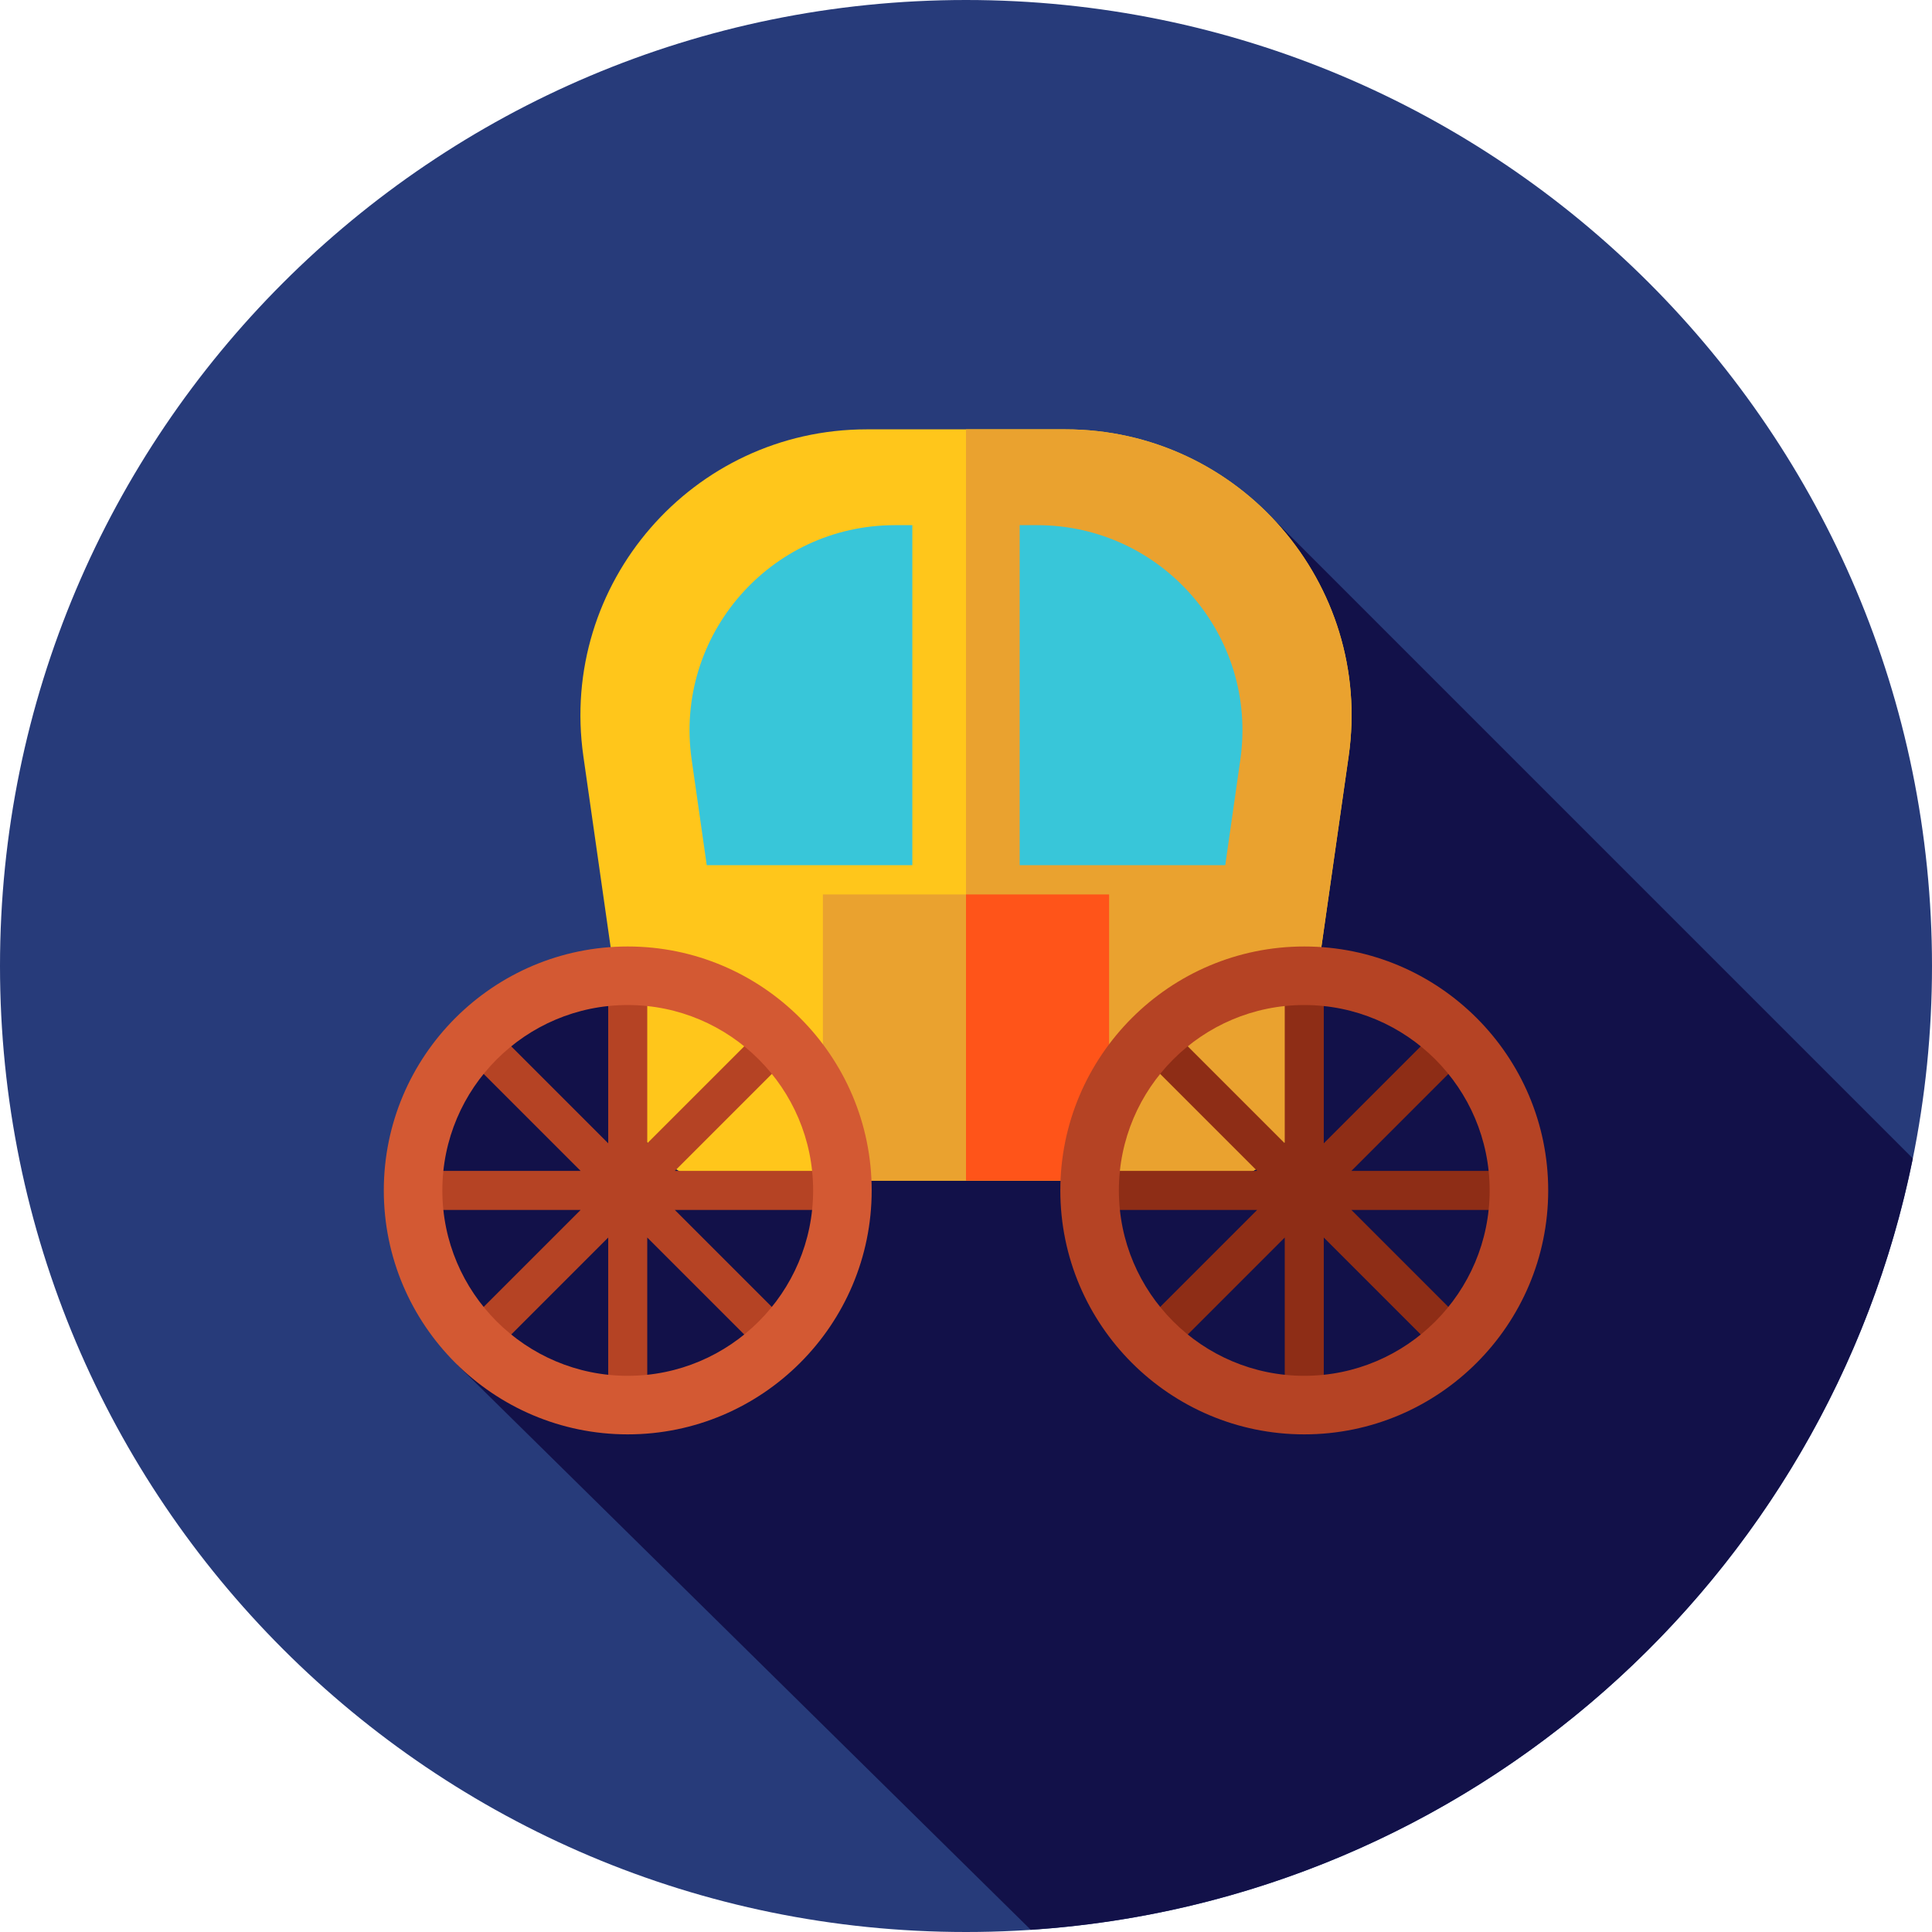
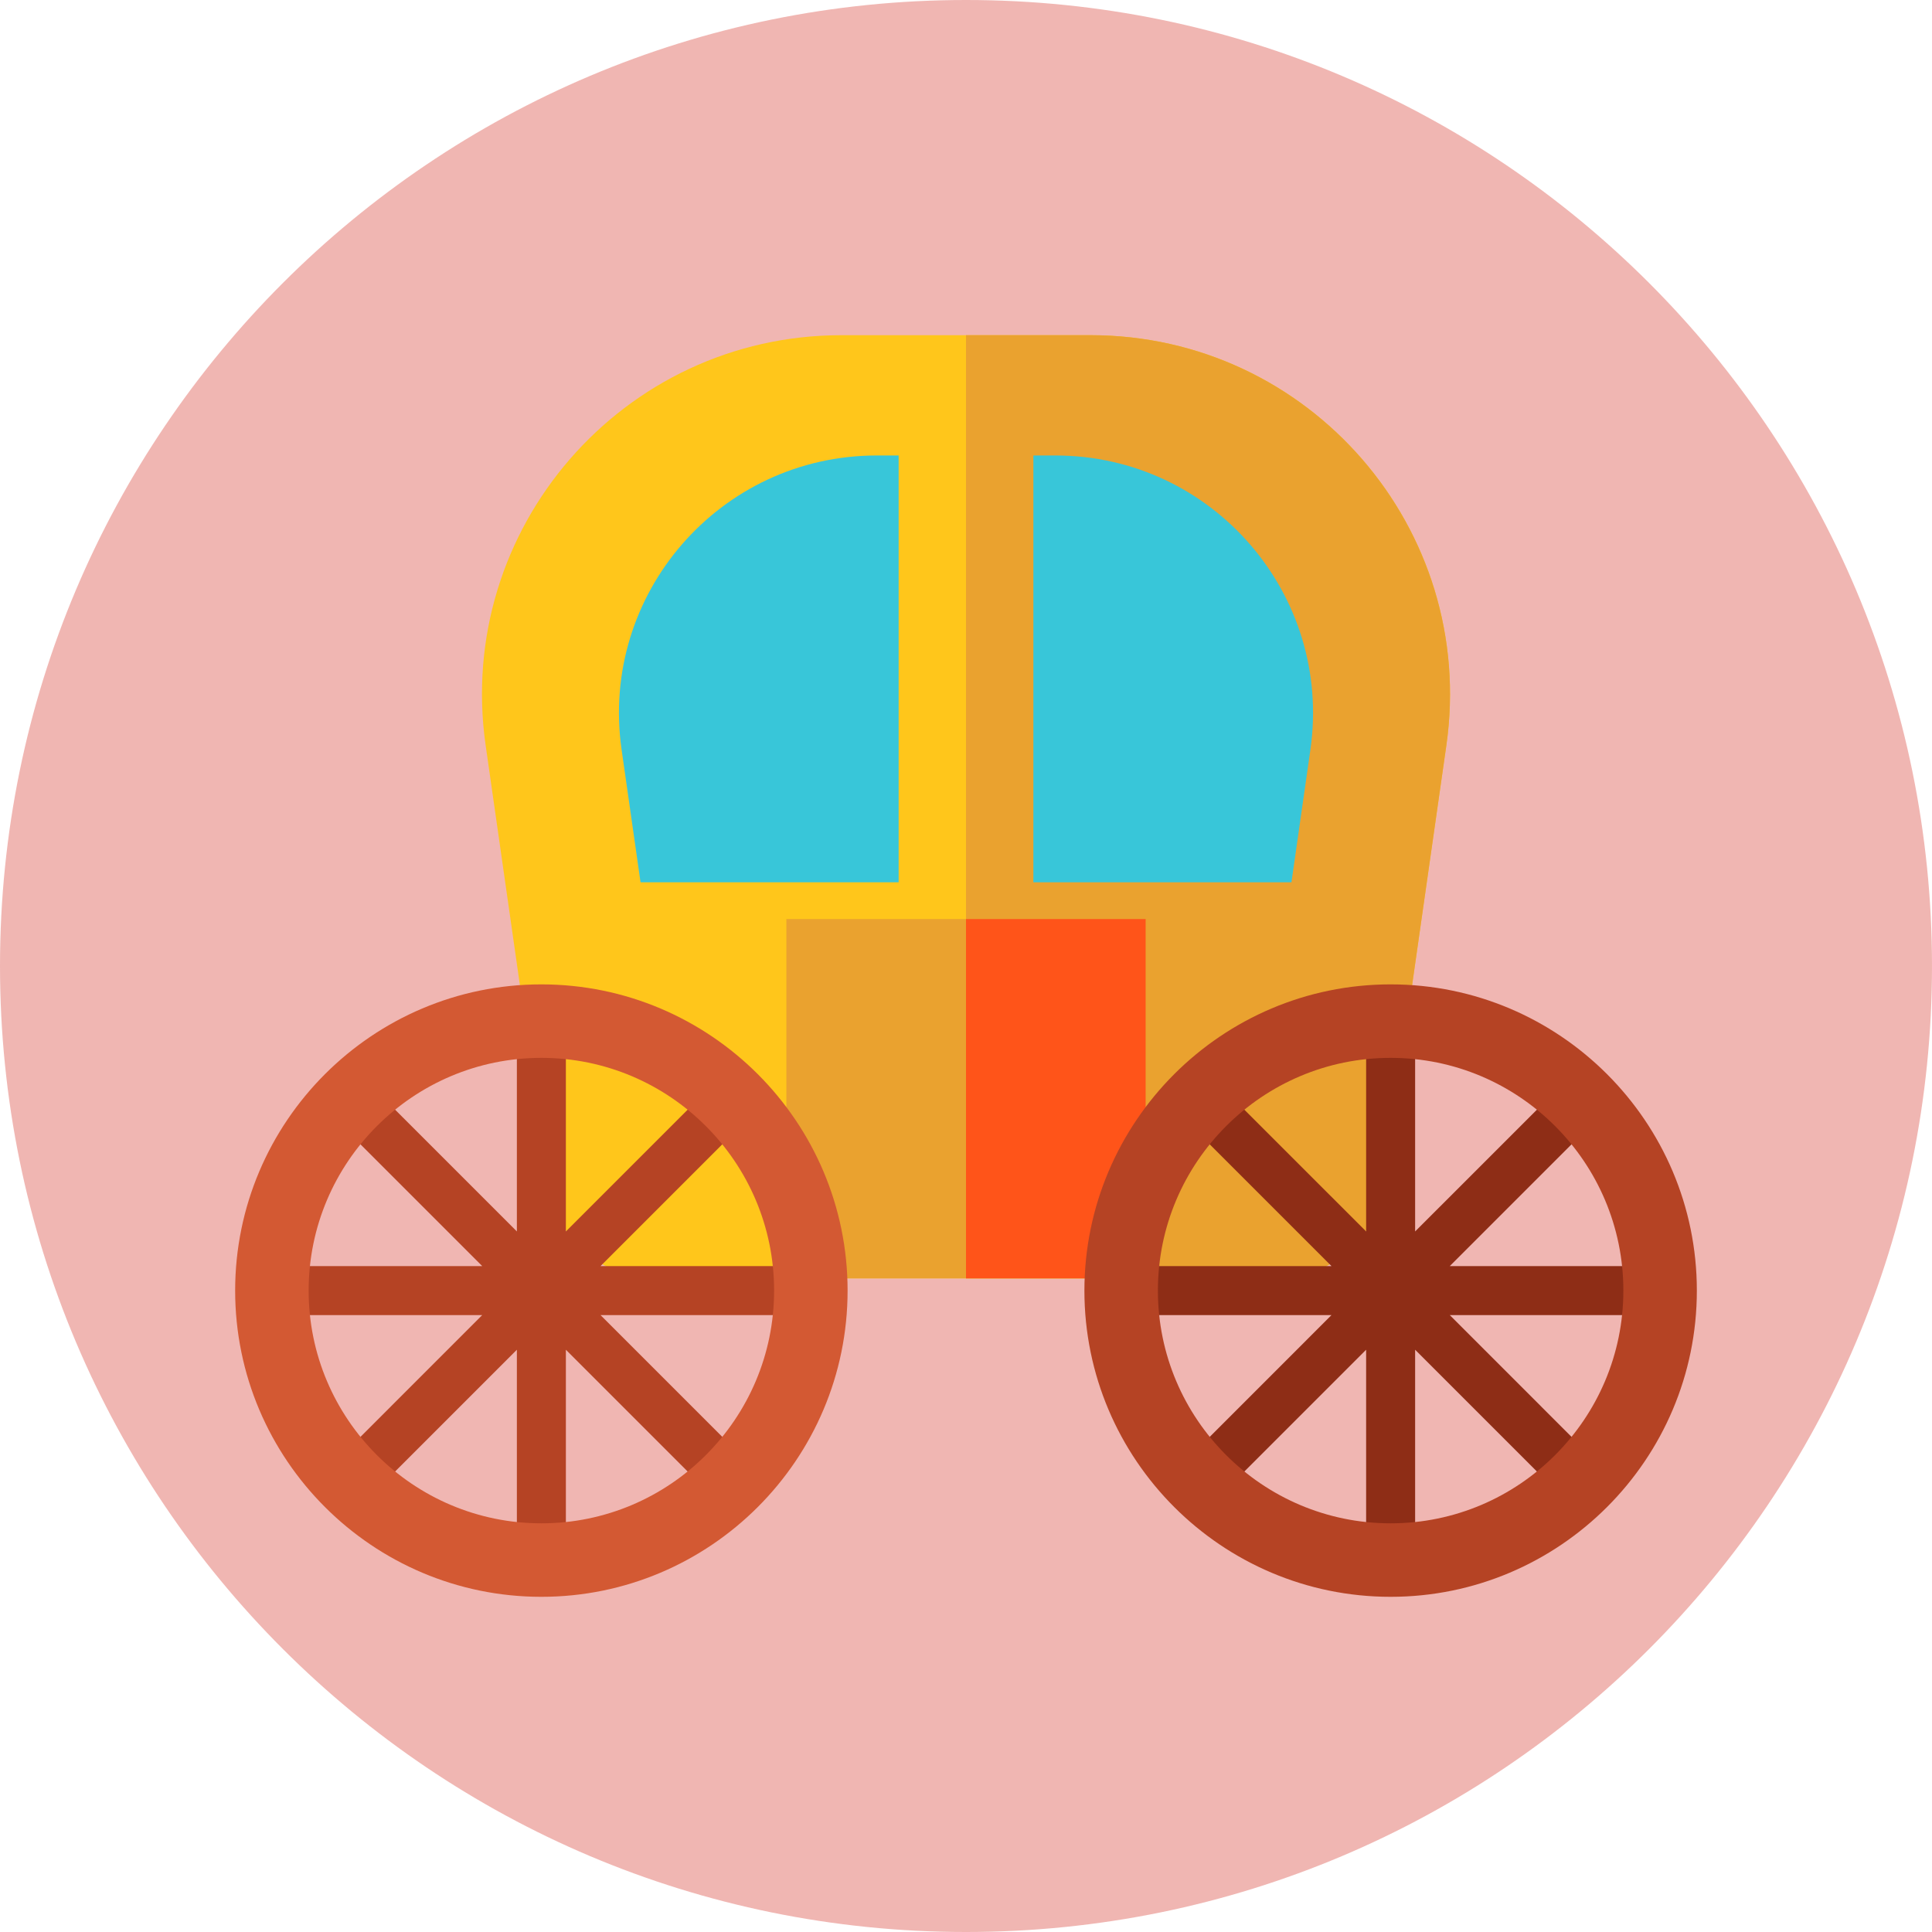
- <svg xmlns="http://www.w3.org/2000/svg" version="1.1" id="Layer_1" x="0px" y="0px" viewBox="0 0 512 512" style="enable-background:new 0 0 512 512;" xml:space="preserve">
-   <circle style="fill:#273B7A;" cx="256" cy="256" r="256" />
-   <path style="fill:#121149;" d="M273.158,511.414c116.207-7.692,211.215-92.912,233.755-204.419L335.286,135.366L208.02,261.027  l-71.404,3.732l-21.092,24.045l-3.732,54.019l7.239,8.971l2.213,9.942L273.158,511.414z" />
-   <path style="fill:#FFC61B;" d="M321.51,312.889H190.488c-11.374,0-21.016-8.363-22.626-19.623l-13.269-92.887  c-6.528-45.708,28.937-86.6,75.109-86.6h52.596c46.171,0,81.637,40.893,75.109,86.6l-13.269,92.887  C342.528,304.526,332.884,312.889,321.51,312.889z" />
-   <path style="fill:#EAA22F;" d="M282.298,113.778H256v199.111h65.51c11.374,0,21.018-8.364,22.626-19.623l13.269-92.887  C363.935,154.671,328.468,113.778,282.298,113.778z" />
-   <g>
-     <path style="fill:#38C6D9;" d="M241.778,139.174h-4.634c-33.106,0-58.535,29.322-53.853,62.093l4.001,28.012h54.486V139.174z" />
-     <path style="fill:#38C6D9;" d="M274.856,139.174h-4.634v90.105h54.486l4.001-28.012C333.39,168.496,307.96,139.174,274.856,139.174   z" />
+ <svg xmlns="http://www.w3.org/2000/svg" version="1.1" id="Layer_1" x="0px" y="0px" viewBox="0 0 407.864 407.864" xml:space="preserve" width="407.864" height="407.864">
+   <defs id="defs4851" />
+   <circle style="fill:#e57b73;fill-opacity:0.547" cx="203.932" cy="203.932" r="203.932" id="circle4793" />
+   <g id="g5984" transform="translate(-52.06779,-43.01729)">
+     <path id="path4797" d="m 321.51,312.889 -131.022,0 c -11.374,0 -21.016,-8.363 -22.626,-19.623 l -13.269,-92.887 c -6.528,-45.708 28.937,-86.6 75.109,-86.6 l 52.596,0 c 46.171,0 81.637,40.893 75.109,86.6 l -13.269,92.887 c -1.61,11.26 -11.254,19.623 -22.628,19.623 z" style="fill:#ffc61b" />
+     <path id="path4799" d="m 282.298,113.778 -26.298,0 0,199.111 65.51,0 c 11.374,0 21.018,-8.364 22.626,-19.623 l 13.269,-92.887 c 6.53,-45.708 -28.937,-86.601 -75.107,-86.601 z" style="fill:#eaa22f" />
+     <g id="g4801">
+       <path id="path4803" d="m 241.778,139.174 -4.634,0 c -33.106,0 -58.535,29.322 -53.853,62.093 l 4.001,28.012 54.486,0 0,-90.105 z" style="fill:#38c6d9" />
+       <path id="path4805" d="m 274.856,139.174 -4.634,0 0,90.105 54.486,0 4.001,-28.012 c 4.681,-32.771 -20.749,-62.093 -53.853,-62.093 z" style="fill:#38c6d9" />
+     </g>
+     <rect id="rect4807" height="75.852" width="75.852" style="fill:#eaa22f" y="237.037" x="218.074" />
+     <rect id="rect4809" height="75.852" width="37.926" style="fill:#ff5419" y="237.037" x="256" />
+     <polygon id="polygon4811" points="202.928,271.591 171.529,302.99 171.529,258.586 161.185,258.586 161.185,302.99 129.786,271.591 122.473,278.904 153.872,310.303 109.468,310.303 109.468,320.646 153.872,320.646 122.473,352.046 129.786,359.358 161.185,327.959 161.185,372.364 171.529,372.364 171.529,327.959 202.928,359.358 210.241,352.046 178.841,320.646 223.246,320.646 223.246,310.303 178.841,310.303 210.241,278.904 " style="fill:#b54324" />
+     <path id="path4813" d="m 166.357,380.121 c -35.647,0 -64.646,-29 -64.646,-64.646 0,-35.646 29,-64.646 64.646,-64.646 35.646,0 64.646,29 64.646,64.646 0,35.646 -29.001,64.646 -64.646,64.646 z m 0,-113.778 c -27.091,0 -49.131,22.04 -49.131,49.131 0,27.091 22.04,49.131 49.131,49.131 27.091,0 49.131,-22.04 49.131,-49.131 0,-27.09 -22.04,-49.131 -49.131,-49.131 z" style="fill:#d35933" />
+     <polygon id="polygon4815" points="382.214,271.591 350.815,302.99 350.815,258.586 340.471,258.586 340.471,302.99 309.072,271.591 301.759,278.904 333.159,310.303 288.754,310.303 288.754,320.646 333.159,320.646 301.759,352.046 309.072,359.358 340.471,327.959 340.471,372.364 350.815,372.364 350.815,327.959 382.214,359.358 389.527,352.046 358.128,320.646 402.532,320.646 402.532,310.303 358.128,310.303 389.527,278.904 " style="fill:#8e2d16" />
+     <path id="path4817" d="m 345.643,380.121 c -35.647,0 -64.646,-29 -64.646,-64.646 0,-35.646 29,-64.646 64.646,-64.646 35.646,0 64.646,29 64.646,64.646 0,35.646 -28.999,64.646 -64.646,64.646 z m 0,-113.778 c -27.091,0 -49.131,22.04 -49.131,49.131 0,27.091 22.04,49.131 49.131,49.131 27.091,0 49.131,-22.04 49.131,-49.131 0,-27.09 -22.04,-49.131 -49.131,-49.131 z" style="fill:#b54324" />
  </g>
-   <rect x="218.074" y="237.037" style="fill:#EAA22F;" width="75.852" height="75.852" />
-   <rect x="256" y="237.037" style="fill:#FF5419;" width="37.926" height="75.852" />
-   <polygon style="fill:#B54324;" points="223.246,310.303 178.841,310.303 210.241,278.904 202.928,271.591 171.529,302.99   171.529,258.586 161.185,258.586 161.185,302.99 129.786,271.591 122.473,278.904 153.872,310.303 109.468,310.303 109.468,320.646   153.872,320.646 122.473,352.046 129.786,359.358 161.185,327.959 161.185,372.364 171.529,372.364 171.529,327.959   202.928,359.358 210.241,352.046 178.841,320.646 223.246,320.646 " />
-   <path style="fill:#D35933;" d="M166.357,380.121c-35.647,0-64.646-29-64.646-64.646s29-64.646,64.646-64.646  s64.646,29,64.646,64.646S202.002,380.121,166.357,380.121z M166.357,266.343c-27.091,0-49.131,22.04-49.131,49.131  c0,27.091,22.04,49.131,49.131,49.131s49.131-22.04,49.131-49.131C215.488,288.384,193.448,266.343,166.357,266.343z" />
-   <polygon style="fill:#8E2D16;" points="402.532,310.303 358.128,310.303 389.527,278.904 382.214,271.591 350.815,302.99   350.815,258.586 340.471,258.586 340.471,302.99 309.072,271.591 301.759,278.904 333.159,310.303 288.754,310.303 288.754,320.646   333.159,320.646 301.759,352.046 309.072,359.358 340.471,327.959 340.471,372.364 350.815,372.364 350.815,327.959   382.214,359.358 389.527,352.046 358.128,320.646 402.532,320.646 " />
-   <path style="fill:#B54324;" d="M345.643,380.121c-35.647,0-64.646-29-64.646-64.646s29-64.646,64.646-64.646  s64.646,29,64.646,64.646S381.29,380.121,345.643,380.121z M345.643,266.343c-27.091,0-49.131,22.04-49.131,49.131  c0,27.091,22.04,49.131,49.131,49.131c27.091,0,49.131-22.04,49.131-49.131C394.774,288.384,372.734,266.343,345.643,266.343z" />
-   <g>
- </g>
-   <g>
- </g>
-   <g>
- </g>
-   <g>
- </g>
-   <g>
- </g>
-   <g>
- </g>
-   <g>
- </g>
-   <g>
- </g>
-   <g>
- </g>
-   <g>
- </g>
-   <g>
- </g>
-   <g>
- </g>
-   <g>
- </g>
-   <g>
- </g>
-   <g>
- </g>
+   <g id="g4819" transform="translate(-52.06779,-43.01729)" />
+   <g id="g4821" transform="translate(-52.06779,-43.01729)" />
+   <g id="g4823" transform="translate(-52.06779,-43.01729)" />
+   <g id="g4825" transform="translate(-52.06779,-43.01729)" />
+   <g id="g4827" transform="translate(-52.06779,-43.01729)" />
+   <g id="g4829" transform="translate(-52.06779,-43.01729)" />
+   <g id="g4831" transform="translate(-52.06779,-43.01729)" />
+   <g id="g4833" transform="translate(-52.06779,-43.01729)" />
+   <g id="g4835" transform="translate(-52.06779,-43.01729)" />
+   <g id="g4837" transform="translate(-52.06779,-43.01729)" />
+   <g id="g4839" transform="translate(-52.06779,-43.01729)" />
+   <g id="g4841" transform="translate(-52.06779,-43.01729)" />
+   <g id="g4843" transform="translate(-52.06779,-43.01729)" />
+   <g id="g4845" transform="translate(-52.06779,-43.01729)" />
+   <g id="g4847" transform="translate(-52.06779,-43.01729)" />
</svg>
